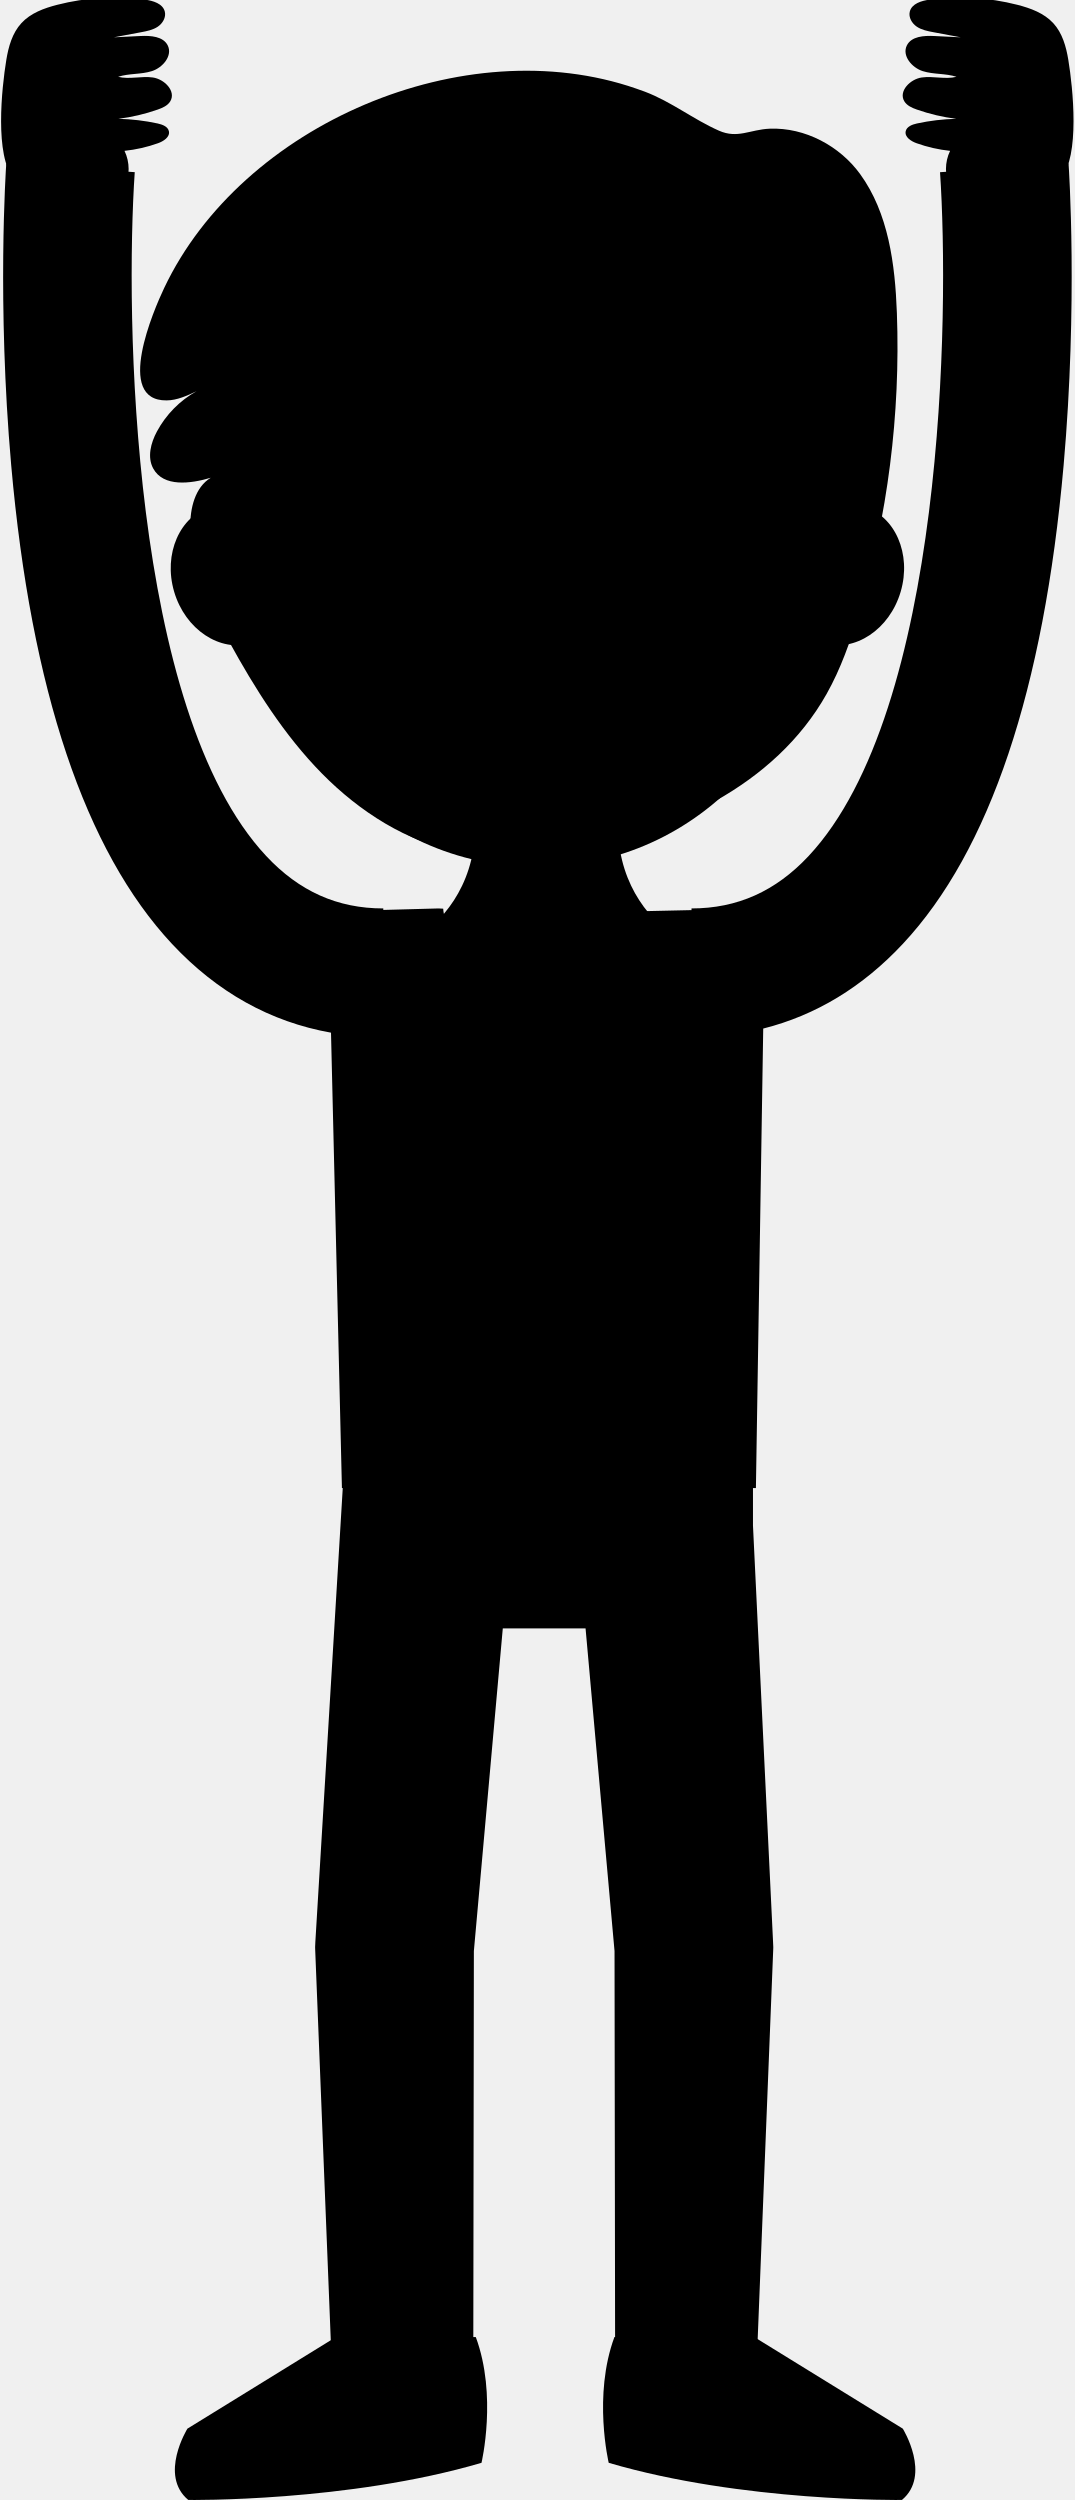
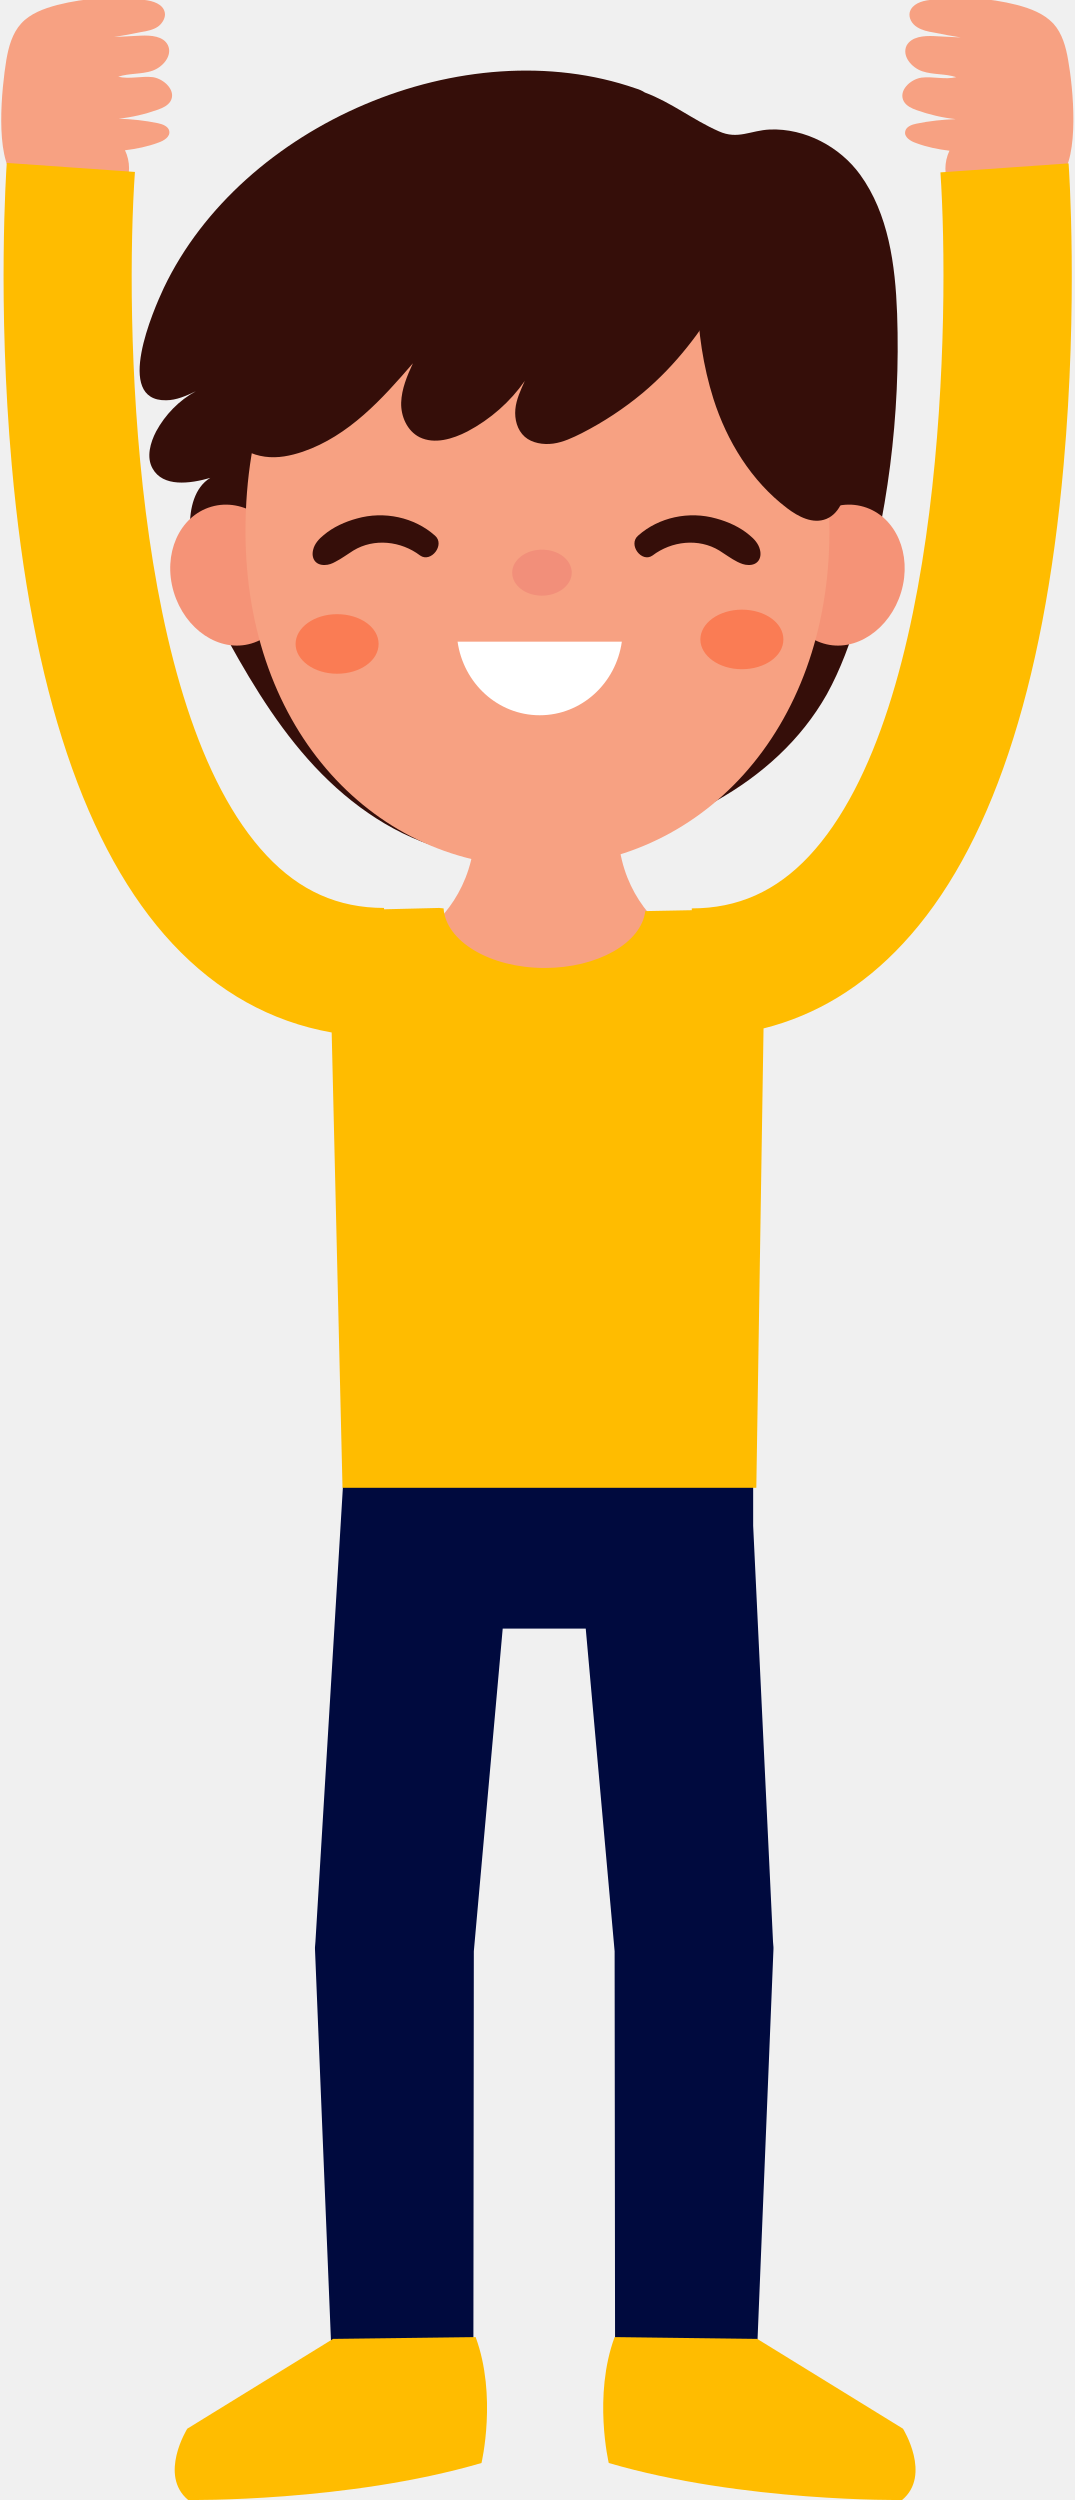
- <svg xmlns="http://www.w3.org/2000/svg" version="1.1" id="Layer_1" x="0px" y="0px" viewBox="0 0 238 554" style="enable-background:new 0 0 238 554;" xml:space="preserve">
+ <svg xmlns="http://www.w3.org/2000/svg" version="1.2" baseProfile="tiny" id="Layer_1" x="0px" y="0px" viewBox="0 0 238 554" overflow="visible" xml:space="preserve">
  <g>
    <g>
      <g>
-         <path class="st0" d="M140.95,19.62c-38-13.16-87.33,7.87-104.56,44.18c-2.31,4.87-11.06,25.06,0.53,24.93     c2.33-0.02,4.52-1.04,6.63-2.03c-3.68,2.04-6.77,5.18-8.78,8.93c-1.35,2.51-2.18,5.68-0.82,8.18c2.26,4.17,8.27,3.4,12.76,2.06     c-3.51,2.12-4.62,6.81-4.54,10.97c0.17,9,4.25,17.4,8.56,25.26c5.78,10.52,12.23,20.79,20.6,29.3     c8.38,8.51,18.86,15.22,30.49,17.45c7.87,1.51,15.99,0.93,23.9-0.34c22.76-3.66,46.01-14.37,57.46-34.74     c3.14-5.58,5.28-11.68,7.11-17.84c6.41-21.51,9.28-44.1,8.46-66.56c-0.4-10.81-1.85-22.14-8.17-30.83     c-4.49-6.16-12.16-10.34-20.03-10.02c-4.33,0.18-7.09,2.28-11.25,0.43c-5.69-2.52-10.5-6.4-16.41-8.64     C142.25,20.08,141.6,19.85,140.95,19.62z" />
+         <path fill="#350E09" d="M140.9,19.6c-38-13.2-87.3,7.9-104.6,44.2c-2.3,4.9-11.1,25.1,0.5,24.9c2.3,0,4.5-1,6.6-2     c-3.7,2-6.8,5.2-8.8,8.9c-1.3,2.5-2.2,5.7-0.8,8.2c2.3,4.2,8.3,3.4,12.8,2.1c-3.5,2.1-4.6,6.8-4.5,11c0.2,9,4.3,17.4,8.6,25.3     c5.8,10.5,12.2,20.8,20.6,29.3c8.4,8.5,18.9,15.2,30.5,17.4c7.9,1.5,16,0.9,23.9-0.3c22.8-3.7,46-14.4,57.5-34.7     c3.1-5.6,5.3-11.7,7.1-17.8c6.4-21.5,9.3-44.1,8.5-66.6c-0.4-10.8-1.9-22.1-8.2-30.8c-4.5-6.2-12.2-10.3-20-10     c-4.3,0.2-7.1,2.3-11.3,0.4c-5.7-2.5-10.5-6.4-16.4-8.6C142.3,20.1,141.6,19.8,140.9,19.6z" />
        <g>
-           <path class="st1" d="M64.02,123.66c2.46,8.37-1.24,16.83-8.26,18.89c-7.02,2.06-14.71-3.05-17.17-11.43      c-2.46-8.37,1.24-16.83,8.26-18.89C53.87,110.17,61.56,115.29,64.02,123.66z" />
-           <path class="st1" d="M174.16,123.66c-2.46,8.37,1.24,16.83,8.26,18.89c7.02,2.06,14.71-3.05,17.17-11.43      c2.46-8.37-1.24-16.83-8.26-18.89C184.31,110.17,176.62,115.29,174.16,123.66z" />
-           <path class="st2" d="M183.82,117.71c0,44.48-28.98,74.41-64.73,74.41s-64.73-29.94-64.73-74.41c0-47.19,28.98-75.43,64.73-75.43      S183.82,73.24,183.82,117.71z" />
+           <path fill="#F59377" d="M64,123.7c2.5,8.4-1.2,16.8-8.3,18.9s-14.7-3.1-17.2-11.4c-2.5-8.4,1.2-16.8,8.3-18.9      S61.6,115.3,64,123.7z" />
+           <path fill="#F59377" d="M174.2,123.7c-2.5,8.4,1.2,16.8,8.3,18.9c7,2.1,14.7-3.1,17.2-11.4c2.5-8.4-1.2-16.8-8.3-18.9      C184.3,110.2,176.6,115.3,174.2,123.7z" />
+           <path fill="#F7A182" d="M183.8,117.7c0,44.5-29,74.4-64.7,74.4s-64.7-29.9-64.7-74.4c0-47.2,29-75.4,64.7-75.4      S183.8,73.2,183.8,117.7z" />
          <g>
-             <path class="st3" d="M137.75,142.18c-1.26,9.22-8.91,16.31-18.15,16.31c-9.25,0-16.89-7.09-18.15-16.31H137.75z" />
-             <path class="st4" d="M83.92,142.69c0,3.66-4.11,6.63-9.17,6.63c-5.07,0-9.17-2.97-9.17-6.63c0-3.66,4.11-6.63,9.17-6.63       C79.81,136.06,83.92,139.03,83.92,142.69z" />
-             <path class="st4" d="M173.63,141.67c0,3.66-4.11,6.63-9.17,6.63c-5.07,0-9.17-2.97-9.17-6.63c0-3.66,4.11-6.63,9.17-6.63       C169.52,135.04,173.63,138.01,173.63,141.67z" />
-             <path class="st5" d="M126.74,126.89c0,2.81-2.97,5.1-6.63,5.1c-3.66,0-6.63-2.28-6.63-5.1s2.97-5.1,6.63-5.1       C123.77,121.79,126.74,124.07,126.74,126.89z" />
+             <path fill="#FFFFFF" d="M137.8,142.2c-1.3,9.2-8.9,16.3-18.2,16.3c-9.3,0-16.9-7.1-18.2-16.3H137.8z" />
+             <path fill="#FA7C54" d="M83.9,142.7c0,3.7-4.1,6.6-9.2,6.6c-5.1,0-9.2-3-9.2-6.6s4.1-6.6,9.2-6.6S83.9,139,83.9,142.7z" />
+             <path fill="#FA7C54" d="M173.6,141.7c0,3.7-4.1,6.6-9.2,6.6c-5.1,0-9.2-3-9.2-6.6s4.1-6.6,9.2-6.6S173.6,138,173.6,141.7z" />
+             <path fill="#F28F7A" d="M126.7,126.9c0,2.8-3,5.1-6.6,5.1c-3.7,0-6.6-2.3-6.6-5.1c0-2.8,3-5.1,6.6-5.1       C123.8,121.8,126.7,124.1,126.7,126.9z" />
          </g>
        </g>
-         <path class="st0" d="M141.36,118.67c4.62-4.11,11.34-5.46,17.3-3.83c2.62,0.72,5.31,1.93,7.43,3.65     c1.01,0.82,2.02,1.87,2.34,3.18c0.47,1.9-0.53,3.5-2.61,3.4c-0.82-0.04-1.61-0.35-2.35-0.73c-1.41-0.72-2.67-1.7-4.02-2.54     c-4.6-2.85-10.57-2.09-14.79,1.14C142.21,124.83,139.06,120.72,141.36,118.67z" />
-         <path class="st0" d="M96.39,118.67c-4.62-4.11-11.34-5.46-17.3-3.83c-2.62,0.72-5.31,1.93-7.43,3.65     c-1.01,0.82-2.02,1.87-2.34,3.18c-0.47,1.9,0.53,3.5,2.61,3.4c0.82-0.04,1.61-0.35,2.35-0.73c1.41-0.72,2.67-1.7,4.02-2.54     c4.6-2.85,10.57-2.09,14.79,1.14C95.54,124.83,98.68,120.72,96.39,118.67z" />
-         <path class="st0" d="M128.87,96.02c-1.98,1.02-4.05,1.97-6.27,2.28c-2.23,0.31-4.67-0.1-6.31-1.53c-1.73-1.5-2.31-3.89-2.08-6.1     c0.23-2.21,1.17-4.29,2.1-6.33c-3.18,4.61-7.58,8.49-12.7,11.18c-3.26,1.71-7.35,2.93-10.62,1.29c-2.84-1.42-4.19-4.67-4.1-7.69     c0.09-3.03,1.35-5.91,2.59-8.71c-6.85,7.89-14.2,16.13-24.38,19.64c-2.68,0.92-5.55,1.49-8.37,1.13s-5.57-1.74-7.01-4.03     c-1.99-3.14-1.18-7.16,0.08-10.63c4.34-12.04,13.19-23.38,23.58-31.58c15.35-12.11,34.97-19.15,54.95-18.56     c8.41,0.25,17.07,2.16,23.53,7.18c6.54,5.07,10.87,14.43,6.43,21.76c-4.9,8.09-10.28,15.44-17.77,21.67     C138.33,90.46,133.75,93.5,128.87,96.02z" />
-         <path class="st0" d="M158.09,88.36c3.03,9.4,8.41,18.24,16.26,24.23c2.5,1.9,5.74,3.57,8.66,2.41c3.23-1.28,4.3-5.25,4.81-8.69     c1.31-8.82,1.73-17.83,0.29-26.63c-1.44-8.8-4.81-17.39-10.49-24.26c-2.45-2.96-5.4-5.64-8.99-7.01     c-3.59-1.38-7.9-1.27-11.02,0.98c-4.98,3.58-3.38,11.17-3.17,16.47C154.74,73.47,155.75,81.09,158.09,88.36z" />
+         <path fill="#350E09" d="M141.4,118.7c4.6-4.1,11.3-5.5,17.3-3.8c2.6,0.7,5.3,1.9,7.4,3.7c1,0.8,2,1.9,2.3,3.2     c0.5,1.9-0.5,3.5-2.6,3.4c-0.8,0-1.6-0.3-2.4-0.7c-1.4-0.7-2.7-1.7-4-2.5c-4.6-2.8-10.6-2.1-14.8,1.1     C142.2,124.8,139.1,120.7,141.4,118.7z" />
+         <path fill="#350E09" d="M96.4,118.7c-4.6-4.1-11.3-5.5-17.3-3.8c-2.6,0.7-5.3,1.9-7.4,3.7c-1,0.8-2,1.9-2.3,3.2     c-0.5,1.9,0.5,3.5,2.6,3.4c0.8,0,1.6-0.3,2.3-0.7c1.4-0.7,2.7-1.7,4-2.5c4.6-2.8,10.6-2.1,14.8,1.1     C95.5,124.8,98.7,120.7,96.4,118.7z" />
+         <path fill="#350E09" d="M128.9,96c-2,1-4.1,2-6.3,2.3c-2.2,0.3-4.7-0.1-6.3-1.5c-1.7-1.5-2.3-3.9-2.1-6.1     c0.2-2.2,1.2-4.3,2.1-6.3c-3.2,4.6-7.6,8.5-12.7,11.2c-3.3,1.7-7.3,2.9-10.6,1.3c-2.8-1.4-4.2-4.7-4.1-7.7c0.1-3,1.3-5.9,2.6-8.7     c-6.8,7.9-14.2,16.1-24.4,19.6c-2.7,0.9-5.5,1.5-8.4,1.1s-5.6-1.7-7-4c-2-3.1-1.2-7.2,0.1-10.6c4.3-12,13.2-23.4,23.6-31.6     c15.3-12.1,35-19.2,54.9-18.6c8.4,0.3,17.1,2.2,23.5,7.2c6.5,5.1,10.9,14.4,6.4,21.8c-4.9,8.1-10.3,15.4-17.8,21.7     C138.3,90.5,133.8,93.5,128.9,96z" />
+         <path fill="#350E09" d="M158.1,88.4c3,9.4,8.4,18.2,16.3,24.2c2.5,1.9,5.7,3.6,8.7,2.4c3.2-1.3,4.3-5.3,4.8-8.7     c1.3-8.8,1.7-17.8,0.3-26.6s-4.8-17.4-10.5-24.3c-2.4-3-5.4-5.6-9-7c-3.6-1.4-7.9-1.3-11,1c-5,3.6-3.4,11.2-3.2,16.5     C154.7,73.5,155.8,81.1,158.1,88.4z" />
      </g>
-       <path class="st2" d="M136.93,183.97h-15.29h-1.02h-15.29c-1.02,25.48-27.52,30.58-27.52,30.58v21.41h42.81h1.02h42.81v-21.41    C164.45,214.55,137.95,209.45,136.93,183.97z" />
+       <path fill="#F7A182" d="M136.9,184h-15.3h-1h-15.3c-1,25.5-27.5,30.6-27.5,30.6V236h42.8h1h42.8v-21.4    C164.4,214.6,137.9,209.4,136.9,184z" />
    </g>
    <g>
      <g>
-         <polygon class="st6" points="171.31,430.34 166.86,338.06 166.86,327.68 76.08,327.68 69.88,430.34 69.83,431.48 69.84,431.89      73.46,522.63 104.88,522.03 105.01,432.35 111.42,360.85 129.76,360.85 136.18,432.35 136.31,522.03 167.73,522.63      171.35,431.89 171.36,431.48    " />
-         <path class="st7" d="M73.83,518.27l-32.3,19.92c0,0-6.38,10.31,0.19,15.8c0,0,35.34,0.5,64.98-8.23c0,0,3.54-14.92-1.27-27.88     L73.83,518.27z" />
-         <path class="st7" d="M167.76,518.27l32.3,19.92c0,0,6.38,10.31-0.19,15.8c0,0-35.34,0.5-64.98-8.23c0,0-3.54-14.92,1.27-27.88     L167.76,518.27z" />
+         <polygon fill="#000A3E" points="171.3,430.3 166.9,338.1 166.9,327.7 76.1,327.7 69.9,430.3 69.8,431.5 69.8,431.9 73.5,522.6      104.9,522 105,432.4 111.4,360.9 129.8,360.9 136.2,432.4 136.3,522 167.7,522.6 171.4,431.9 171.4,431.5    " />
+         <path fill="#FFBC00" d="M73.8,518.3l-32.3,19.9c0,0-6.4,10.3,0.2,15.8c0,0,35.3,0.5,65-8.2c0,0,3.5-14.9-1.3-27.9L73.8,518.3z" />
+         <path fill="#FFBC00" d="M167.8,518.3l32.3,19.9c0,0,6.4,10.3-0.2,15.8c0,0-35.3,0.5-65-8.2c0,0-3.5-14.9,1.3-27.9L167.8,518.3z" />
      </g>
      <g>
-         <path class="st2" d="M1.4,13.27c0.48-2.93,1.32-5.95,3.34-8.14C6.78,2.9,9.77,1.81,12.7,1.06c6.33-1.62,12.96-2.01,19.43-1.14     c1.81,0.24,3.95,0.89,4.39,2.65c0.32,1.27-0.47,2.61-1.55,3.34s-2.41,0.99-3.7,1.23c-2.01,0.38-4.03,0.75-6.04,1.13     c1.96-0.1,3.93-0.19,5.89-0.29c2.26-0.11,5.04,0.06,6.05,2.09c1.13,2.27-1.1,4.92-3.51,5.69c-2.42,0.77-5.08,0.47-7.49,1.26     c2.5,0.62,5.15-0.21,7.7,0.15c2.55,0.36,5.18,3.02,3.88,5.25c-0.58,0.99-1.72,1.48-2.8,1.86c-2.82,0.99-5.75,1.68-8.72,2.05     c2.93,0.07,5.84,0.41,8.7,1.03c1.05,0.23,2.28,0.68,2.5,1.73c0.26,1.28-1.18,2.21-2.42,2.65c-2.4,0.86-4.89,1.42-7.42,1.69     c1.21,2.5,1.22,5.54,0.03,8.05c-0.25,0.52-0.56,1.03-1.04,1.34c-0.52,0.34-1.17,0.4-1.79,0.45c-6,0.49-17.22,1.69-21.73-3.66     C-1.21,34.55,0.37,19.54,1.4,13.27z" />
-         <path class="st2" d="M236.74,13.27c-0.48-2.93-1.32-5.95-3.34-8.14c-2.05-2.23-5.04-3.32-7.97-4.07     c-6.33-1.62-12.96-2.01-19.43-1.14c-1.81,0.24-3.95,0.89-4.39,2.65c-0.32,1.27,0.47,2.61,1.55,3.34c1.09,0.73,2.41,0.99,3.7,1.23     c2.01,0.38,4.03,0.75,6.04,1.13c-1.96-0.1-3.93-0.19-5.89-0.29c-2.26-0.11-5.04,0.06-6.05,2.09c-1.13,2.27,1.1,4.92,3.51,5.69     c2.42,0.77,5.08,0.47,7.49,1.26c-2.5,0.62-5.15-0.21-7.7,0.15c-2.55,0.36-5.18,3.02-3.88,5.25c0.58,0.99,1.72,1.48,2.8,1.86     c2.82,0.99,5.75,1.68,8.72,2.05c-2.93,0.07-5.84,0.41-8.7,1.03c-1.05,0.23-2.28,0.68-2.5,1.73c-0.26,1.28,1.18,2.21,2.42,2.65     c2.4,0.86,4.89,1.42,7.42,1.69c-1.21,2.5-1.22,5.54-0.03,8.05c0.25,0.52,0.56,1.03,1.04,1.34c0.52,0.34,1.17,0.4,1.79,0.45     c6,0.49,17.22,1.69,21.73-3.66C239.34,34.55,237.77,19.54,236.74,13.27z" />
-         <path class="st7" d="M236.79,36.21l-14.24,0.98l-14.24,0.97c2.12,31.21,1.02,119.27-29.11,151.52     c-7.31,7.82-15.8,11.63-25.96,11.63v0.37l-10.28,0.23c-0.91,7.08-10.57,12.65-22.34,12.65c-12.08,0-21.93-5.86-22.41-13.2     l-1.04-0.05l-12.23,0.33v-0.33c-10.16,0-18.65-3.8-25.96-11.63C28.84,157.43,27.74,69.36,29.86,38.15l-14.24-0.97L1.39,36.21     c-0.09,1.25-2.07,31.1,1.09,66.87c4.4,49.78,16.39,85.47,35.62,106.07c10.03,10.74,21.85,17.31,35.25,19.69l2.42,100.91h91.74     l1.62-101.82c11.64-2.93,22.01-9.2,30.95-18.78c19.24-20.6,31.22-56.29,35.62-106.07C238.86,67.31,236.88,37.46,236.79,36.21z" />
+         <path fill="#F7A182" d="M1.4,13.3c0.5-2.9,1.3-5.9,3.3-8.1c2-2.2,5-3.3,8-4.1c6.3-1.6,13-2,19.4-1.1c1.8,0.2,4,0.9,4.4,2.7     C36.8,3.8,36,5.2,35,5.9s-2.4,1-3.7,1.2c-2,0.4-4,0.8-6,1.1c2-0.1,3.9-0.2,5.9-0.3c2.3-0.1,5,0.1,6,2.1c1.1,2.3-1.1,4.9-3.5,5.7     c-2.4,0.8-5.1,0.5-7.5,1.3c2.5,0.6,5.1-0.2,7.7,0.1c2.5,0.4,5.2,3,3.9,5.3c-0.6,1-1.7,1.5-2.8,1.9c-2.8,1-5.8,1.7-8.7,2     c2.9,0.1,5.8,0.4,8.7,1c1,0.2,2.3,0.7,2.5,1.7c0.3,1.3-1.2,2.2-2.4,2.6c-2.4,0.9-4.9,1.4-7.4,1.7c1.2,2.5,1.2,5.5,0,8     c-0.3,0.5-0.6,1-1,1.3c-0.5,0.3-1.2,0.4-1.8,0.5c-6,0.5-17.2,1.7-21.7-3.7C-1.2,34.5,0.4,19.5,1.4,13.3z" />
+         <path fill="#F7A182" d="M236.7,13.3c-0.5-2.9-1.3-5.9-3.3-8.1c-2.1-2.2-5-3.3-8-4.1c-6.3-1.6-13-2-19.4-1.1     c-1.8,0.2-3.9,0.9-4.4,2.7c-0.3,1.3,0.5,2.6,1.6,3.3c1.1,0.7,2.4,1,3.7,1.2c2,0.4,4,0.8,6,1.1c-2-0.1-3.9-0.2-5.9-0.3     c-2.3-0.1-5,0.1-6.1,2.1c-1.1,2.3,1.1,4.9,3.5,5.7c2.4,0.8,5.1,0.5,7.5,1.3c-2.5,0.6-5.1-0.2-7.7,0.1c-2.6,0.4-5.2,3-3.9,5.3     c0.6,1,1.7,1.5,2.8,1.9c2.8,1,5.8,1.7,8.7,2c-2.9,0.1-5.8,0.4-8.7,1c-1.1,0.2-2.3,0.7-2.5,1.7c-0.3,1.3,1.2,2.2,2.4,2.6     c2.4,0.9,4.9,1.4,7.4,1.7c-1.2,2.5-1.2,5.5,0,8c0.3,0.5,0.6,1,1,1.3c0.5,0.3,1.2,0.4,1.8,0.5c6,0.5,17.2,1.7,21.7-3.7     C239.3,34.5,237.8,19.5,236.7,13.3z" />
+         <path fill="#FFBC00" d="M236.8,36.2l-14.2,1l-14.2,1c2.1,31.2,1,119.3-29.1,151.5c-7.3,7.8-15.8,11.6-26,11.6v0.4l-10.3,0.2     c-0.9,7.1-10.6,12.6-22.3,12.6c-12.1,0-21.9-5.9-22.4-13.2l-1-0.1l-12.2,0.3v-0.3c-10.2,0-18.7-3.8-26-11.6     C28.8,157.4,27.7,69.4,29.9,38.1l-14.2-1l-14.2-1c-0.1,1.3-2.1,31.1,1.1,66.9c4.4,49.8,16.4,85.5,35.6,106.1     c10,10.7,21.8,17.3,35.3,19.7l2.4,100.9h91.7l1.6-101.8c11.6-2.9,22-9.2,30.9-18.8c19.2-20.6,31.2-56.3,35.6-106.1     C238.9,67.3,236.9,37.5,236.8,36.2z" />
      </g>
    </g>
  </g>
</svg>
